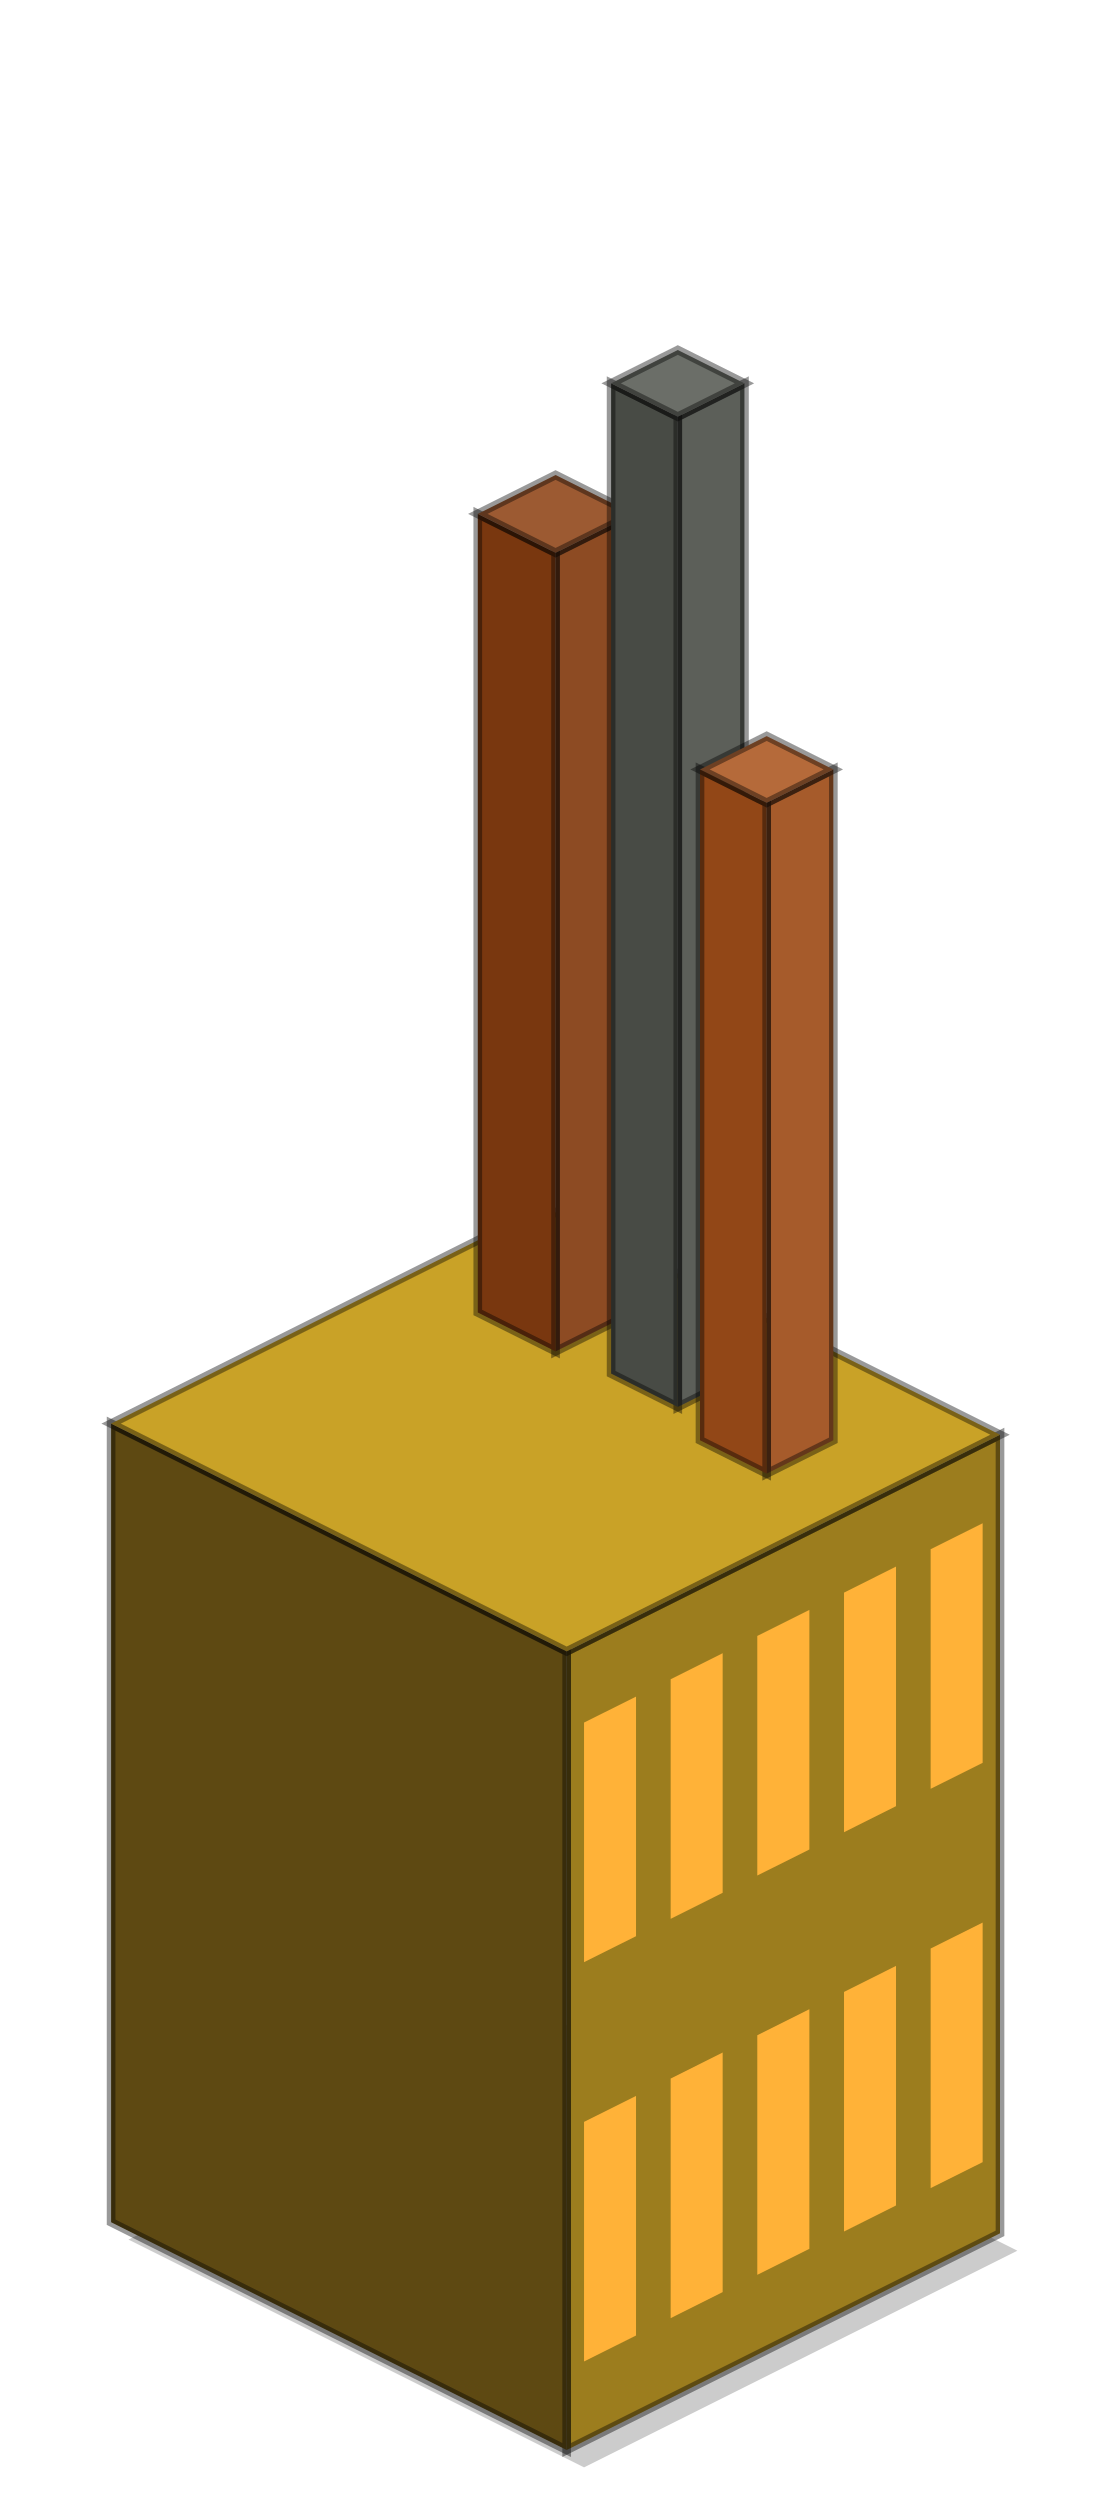
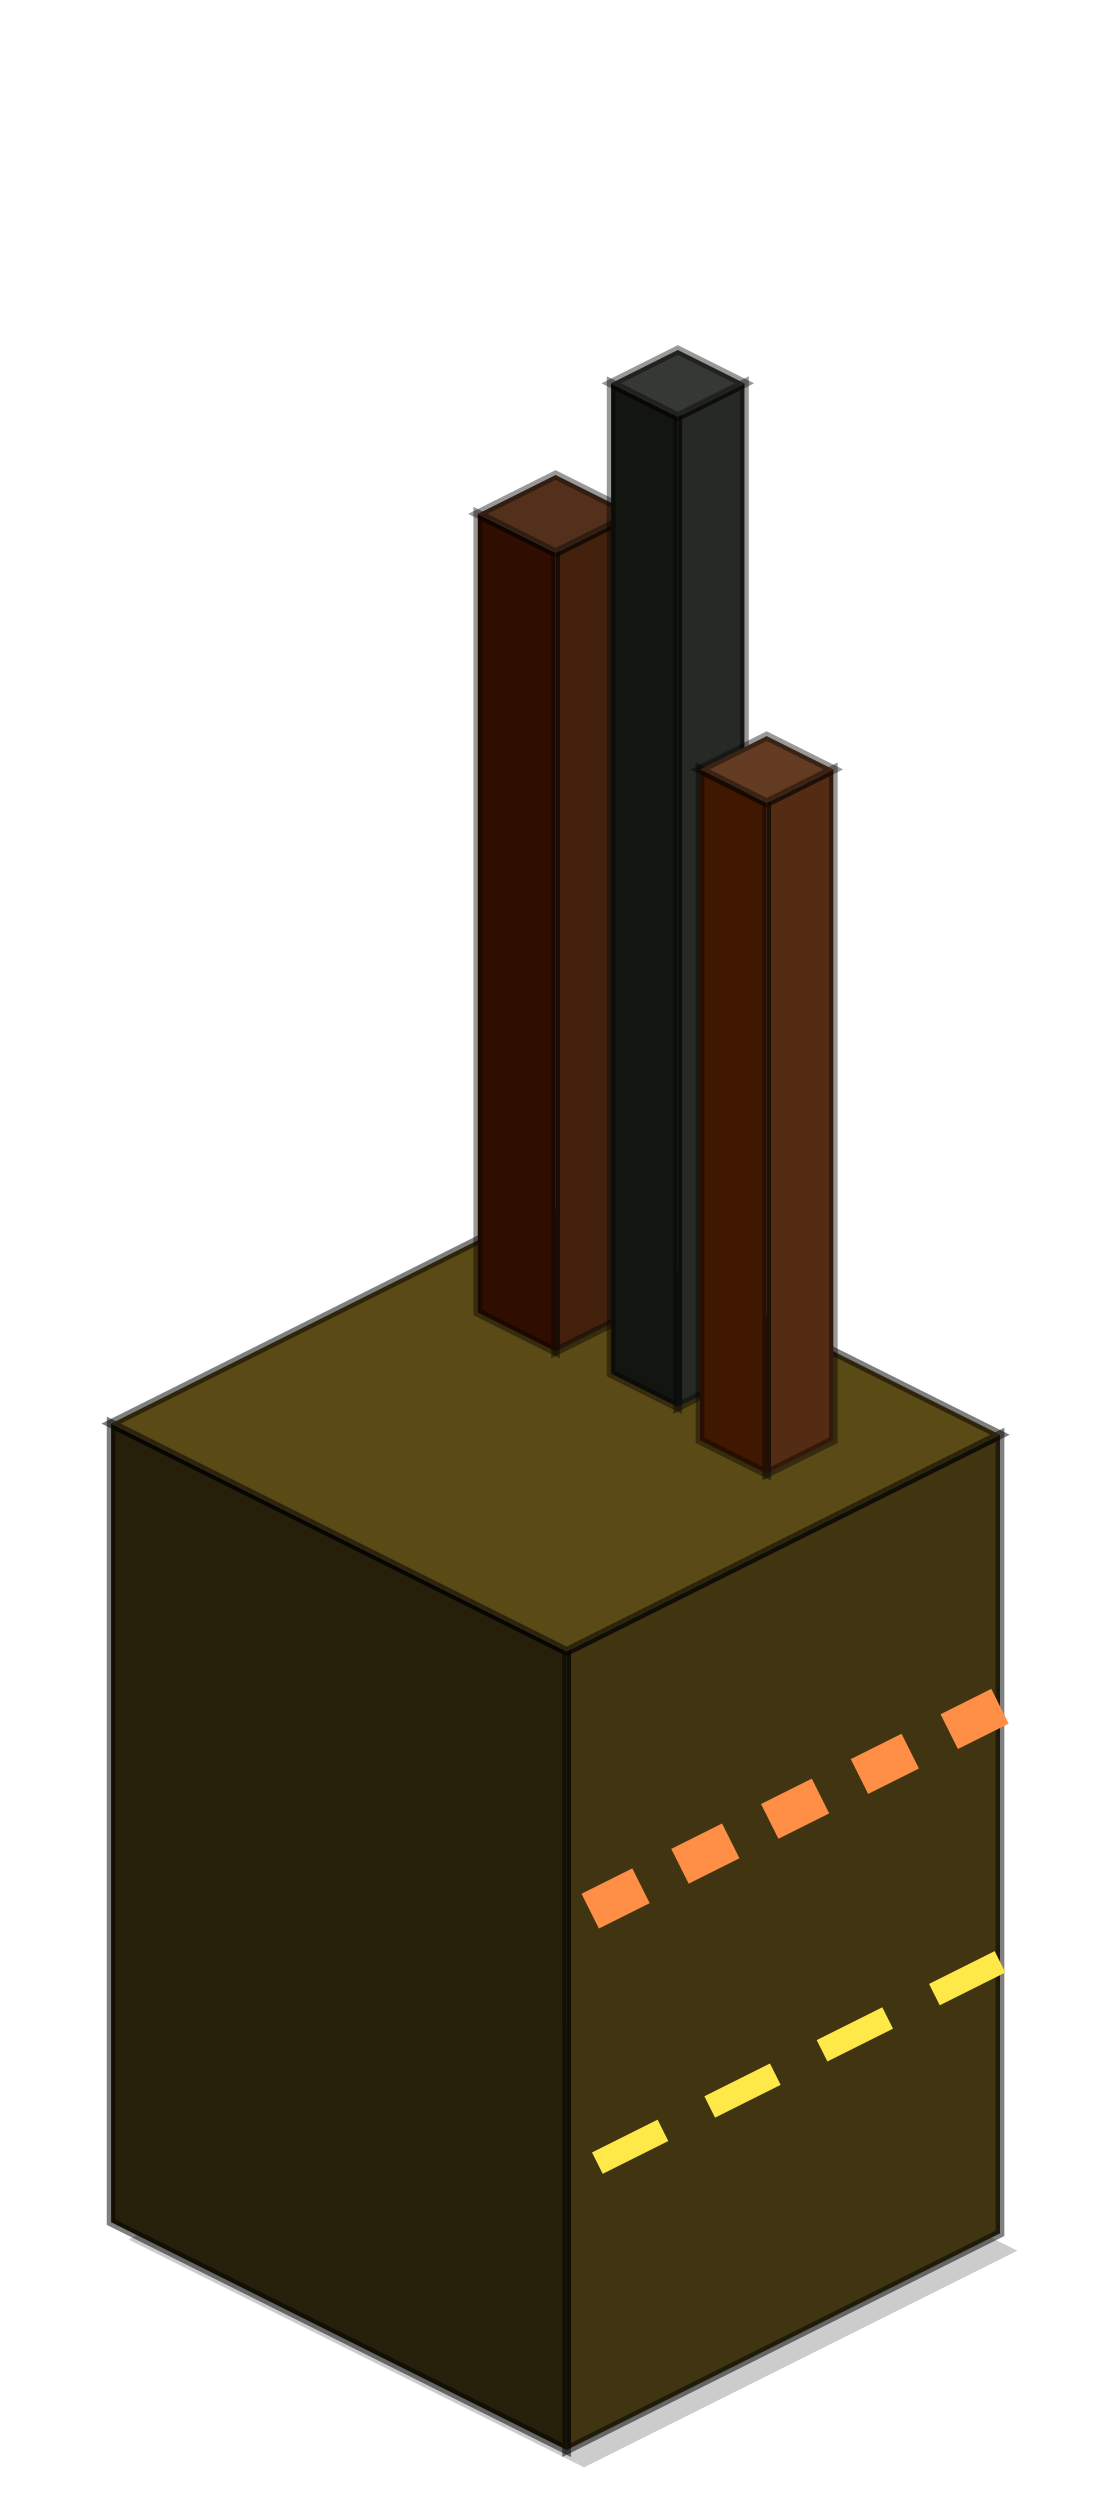
<svg xmlns="http://www.w3.org/2000/svg" version="1.1" width="128" height="288">
  <defs />
  <g>
    <path d="M64.72,233.04 L117.2,259.28 L67.28,284.24 L14.8,258 Z" fill="rgb(0,0,0)" fill-opacity="0.2" />
-     <path d="M115.2,257.28 L65.28,282.24 L65.28,190.24 L115.2,165.28 Z" fill="#9c7d1e" />
-     <path d="M115.2,257.28 L65.28,282.24 L65.28,190.24 L115.2,165.28 Z" fill="none" stroke="rgb(0,0,0)" stroke-opacity="0.4" stroke-width="1" />
-     <path d="M12.8,256 L65.28,282.24 L65.28,190.24 L12.8,164 Z" fill="#5e4912" />
-     <path d="M12.8,256 L65.28,282.24 L65.28,190.24 L12.8,164 Z" fill="none" stroke="rgb(0,0,0)" stroke-opacity="0.4" stroke-width="1" />
-     <path d="M62.72,139.04 L115.2,165.28 L65.28,190.24 L12.8,164 Z" fill="#c9a227" />
-     <path d="M62.72,139.04 L115.2,165.28 L65.28,190.24 L12.8,164 Z" fill="none" stroke="rgb(0,0,0)" stroke-opacity="0.4" stroke-width="1" />
-     <path d="M113.2,175.48 L107.21,178.47 L107.21,206.07 L113.2,203.08 Z" fill="#ffb238" />
-     <path d="M103.22,180.47 L97.23,183.47 L97.23,211.07 L103.22,208.07 Z" fill="#ffb238" />
-     <path d="M93.24,185.46 L87.24,188.46 L87.24,216.06 L93.24,213.06 Z" fill="#ffb238" />
-     <path d="M83.25,190.45 L77.26,193.45 L77.26,221.05 L83.25,218.05 Z" fill="#ffb238" />
-     <path d="M73.27,195.45 L67.28,198.44 L67.28,226.04 L73.27,223.05 Z" fill="#ffb238" />
-     <path d="M113.2,221.48 L107.21,224.47 L107.21,252.07 L113.2,249.08 Z" fill="#ffb238" />
-     <path d="M103.22,226.47 L97.23,229.47 L97.23,257.07 L103.22,254.07 Z" fill="#ffb238" />
-     <path d="M93.24,231.46 L87.24,234.46 L87.24,262.06 L93.24,259.06 Z" fill="#ffb238" />
-     <path d="M83.25,236.45 L77.26,239.45 L77.26,267.05 L83.25,264.05 Z" fill="#ffb238" />
-     <path d="M73.27,241.45 L67.28,244.44 L67.28,272.04 L73.27,269.05 Z" fill="#ffb238" />
-     <path d="M72.96,151.2 L64,155.68 L64,63.68 L72.96,59.2 Z" fill="rgb(141,75,35)" />
+     <path d="M115.2,257.28 L65.28,282.24 L65.28,190.24 L115.2,165.28 Z" fill="#403510" />
+     <path d="M115.2,257.28 L65.28,282.24 L65.28,190.24 L115.2,165.28 Z" fill="none" stroke="rgb(0,0,0)" stroke-opacity="0.5" stroke-width="1" />
+     <path d="M12.8,256 L65.28,282.24 L65.28,190.24 L12.8,164 Z" fill="#261f0a" />
+     <path d="M12.8,256 L65.28,282.24 L65.28,190.24 L12.8,164 Z" fill="none" stroke="rgb(0,0,0)" stroke-opacity="0.5" stroke-width="1" />
+     <path d="M62.72,139.04 L115.2,165.28 L65.28,190.24 L12.8,164 Z" fill="#5a4a16" />
+     <path d="M62.72,139.04 L115.2,165.28 L65.28,190.24 L12.8,164 Z" fill="none" stroke="rgb(0,0,0)" stroke-opacity="0.5" stroke-width="1" />
+     <path d="M115.2,196.56 L65.28,221.52" fill="none" stroke="rgb(255,143,71)" stroke-width="4.48" stroke-dasharray="6.54,5.02" />
+     <path d="M115.2,226 L65.28,250.96" fill="none" stroke="rgb(255,233,72)" stroke-width="2.75" stroke-dasharray="8.45,6.02" />
+     <path d="M72.96,151.2 L64,155.68 L64,63.68 L72.96,59.2 Z" fill="rgb(67,33,13)" />
    <path d="M72.96,151.2 L64,155.68 L64,63.68 L72.96,59.2 Z" fill="none" stroke="rgb(0,0,0)" stroke-opacity="0.4" stroke-width="1" />
-     <path d="M55.04,151.2 L64,155.68 L64,63.68 L55.04,59.2 Z" fill="rgb(121,55,15)" />
+     <path d="M55.04,151.2 L64,155.68 L64,63.68 L55.04,59.2 Z" fill="rgb(47,13,0)" />
    <path d="M55.04,151.2 L64,155.68 L64,63.68 L55.04,59.2 Z" fill="none" stroke="rgb(0,0,0)" stroke-opacity="0.4" stroke-width="1" />
-     <path d="M64,54.72 L72.96,59.2 L64,63.68 L55.04,59.2 Z" fill="#9c5a32" />
+     <path d="M64,54.72 L72.96,59.2 L64,63.68 L55.04,59.2 Z" fill="#52301c" />
    <path d="M64,54.72 L72.96,59.2 L64,63.68 L55.04,59.2 Z" fill="none" stroke="rgb(0,0,0)" stroke-opacity="0.4" stroke-width="1" />
-     <path d="M85.76,158.24 L78.08,162.08 L78.08,48 L85.76,44.16 Z" fill="rgb(92,95,89)" />
+     <path d="M85.76,158.24 L78.08,162.08 L78.08,48 L85.76,44.16 Z" fill="rgb(39,41,36)" />
    <path d="M85.76,158.24 L78.08,162.08 L78.08,48 L85.76,44.16 Z" fill="none" stroke="rgb(0,0,0)" stroke-opacity="0.4" stroke-width="1" />
-     <path d="M70.4,158.24 L78.08,162.08 L78.08,48 L70.4,44.16 Z" fill="rgb(72,75,69)" />
+     <path d="M70.4,158.24 L78.08,162.08 L78.08,48 L70.4,44.16 Z" fill="rgb(19,21,16)" />
    <path d="M70.4,158.24 L78.08,162.08 L78.08,48 L70.4,44.16 Z" fill="none" stroke="rgb(0,0,0)" stroke-opacity="0.4" stroke-width="1" />
-     <path d="M78.08,40.32 L85.76,44.16 L78.08,48 L70.4,44.16 Z" fill="#6b6e68" />
+     <path d="M78.08,40.32 L85.76,44.16 L78.08,48 L70.4,44.16 Z" fill="#363833" />
    <path d="M78.08,40.32 L85.76,44.16 L78.08,48 L70.4,44.16 Z" fill="none" stroke="rgb(0,0,0)" stroke-opacity="0.4" stroke-width="1" />
-     <path d="M96,165.92 L88.32,169.76 L88.32,92.48 L96,88.64 Z" fill="rgb(166,91,43)" />
+     <path d="M96,165.92 L88.32,169.76 L88.32,92.48 L96,88.64 Z" fill="rgb(84,43,19)" />
    <path d="M96,165.92 L88.32,169.76 L88.32,92.48 L96,88.64 Z" fill="none" stroke="rgb(0,0,0)" stroke-opacity="0.4" stroke-width="1" />
-     <path d="M80.64,165.92 L88.32,169.76 L88.32,92.48 L80.64,88.64 Z" fill="rgb(146,71,23)" />
+     <path d="M80.64,165.92 L88.32,169.76 L88.32,92.48 L80.64,88.64 Z" fill="rgb(64,23,0)" />
    <path d="M80.64,165.92 L88.32,169.76 L88.32,92.48 L80.64,88.64 Z" fill="none" stroke="rgb(0,0,0)" stroke-opacity="0.4" stroke-width="1" />
-     <path d="M88.32,84.8 L96,88.64 L88.32,92.48 L80.64,88.64 Z" fill="#b56a3a" />
+     <path d="M88.32,84.8 L96,88.64 L88.32,92.48 L80.64,88.64 Z" fill="#633a22" />
    <path d="M88.32,84.8 L96,88.64 L88.32,92.48 L80.64,88.64 Z" fill="none" stroke="rgb(0,0,0)" stroke-opacity="0.4" stroke-width="1" />
  </g>
</svg>
